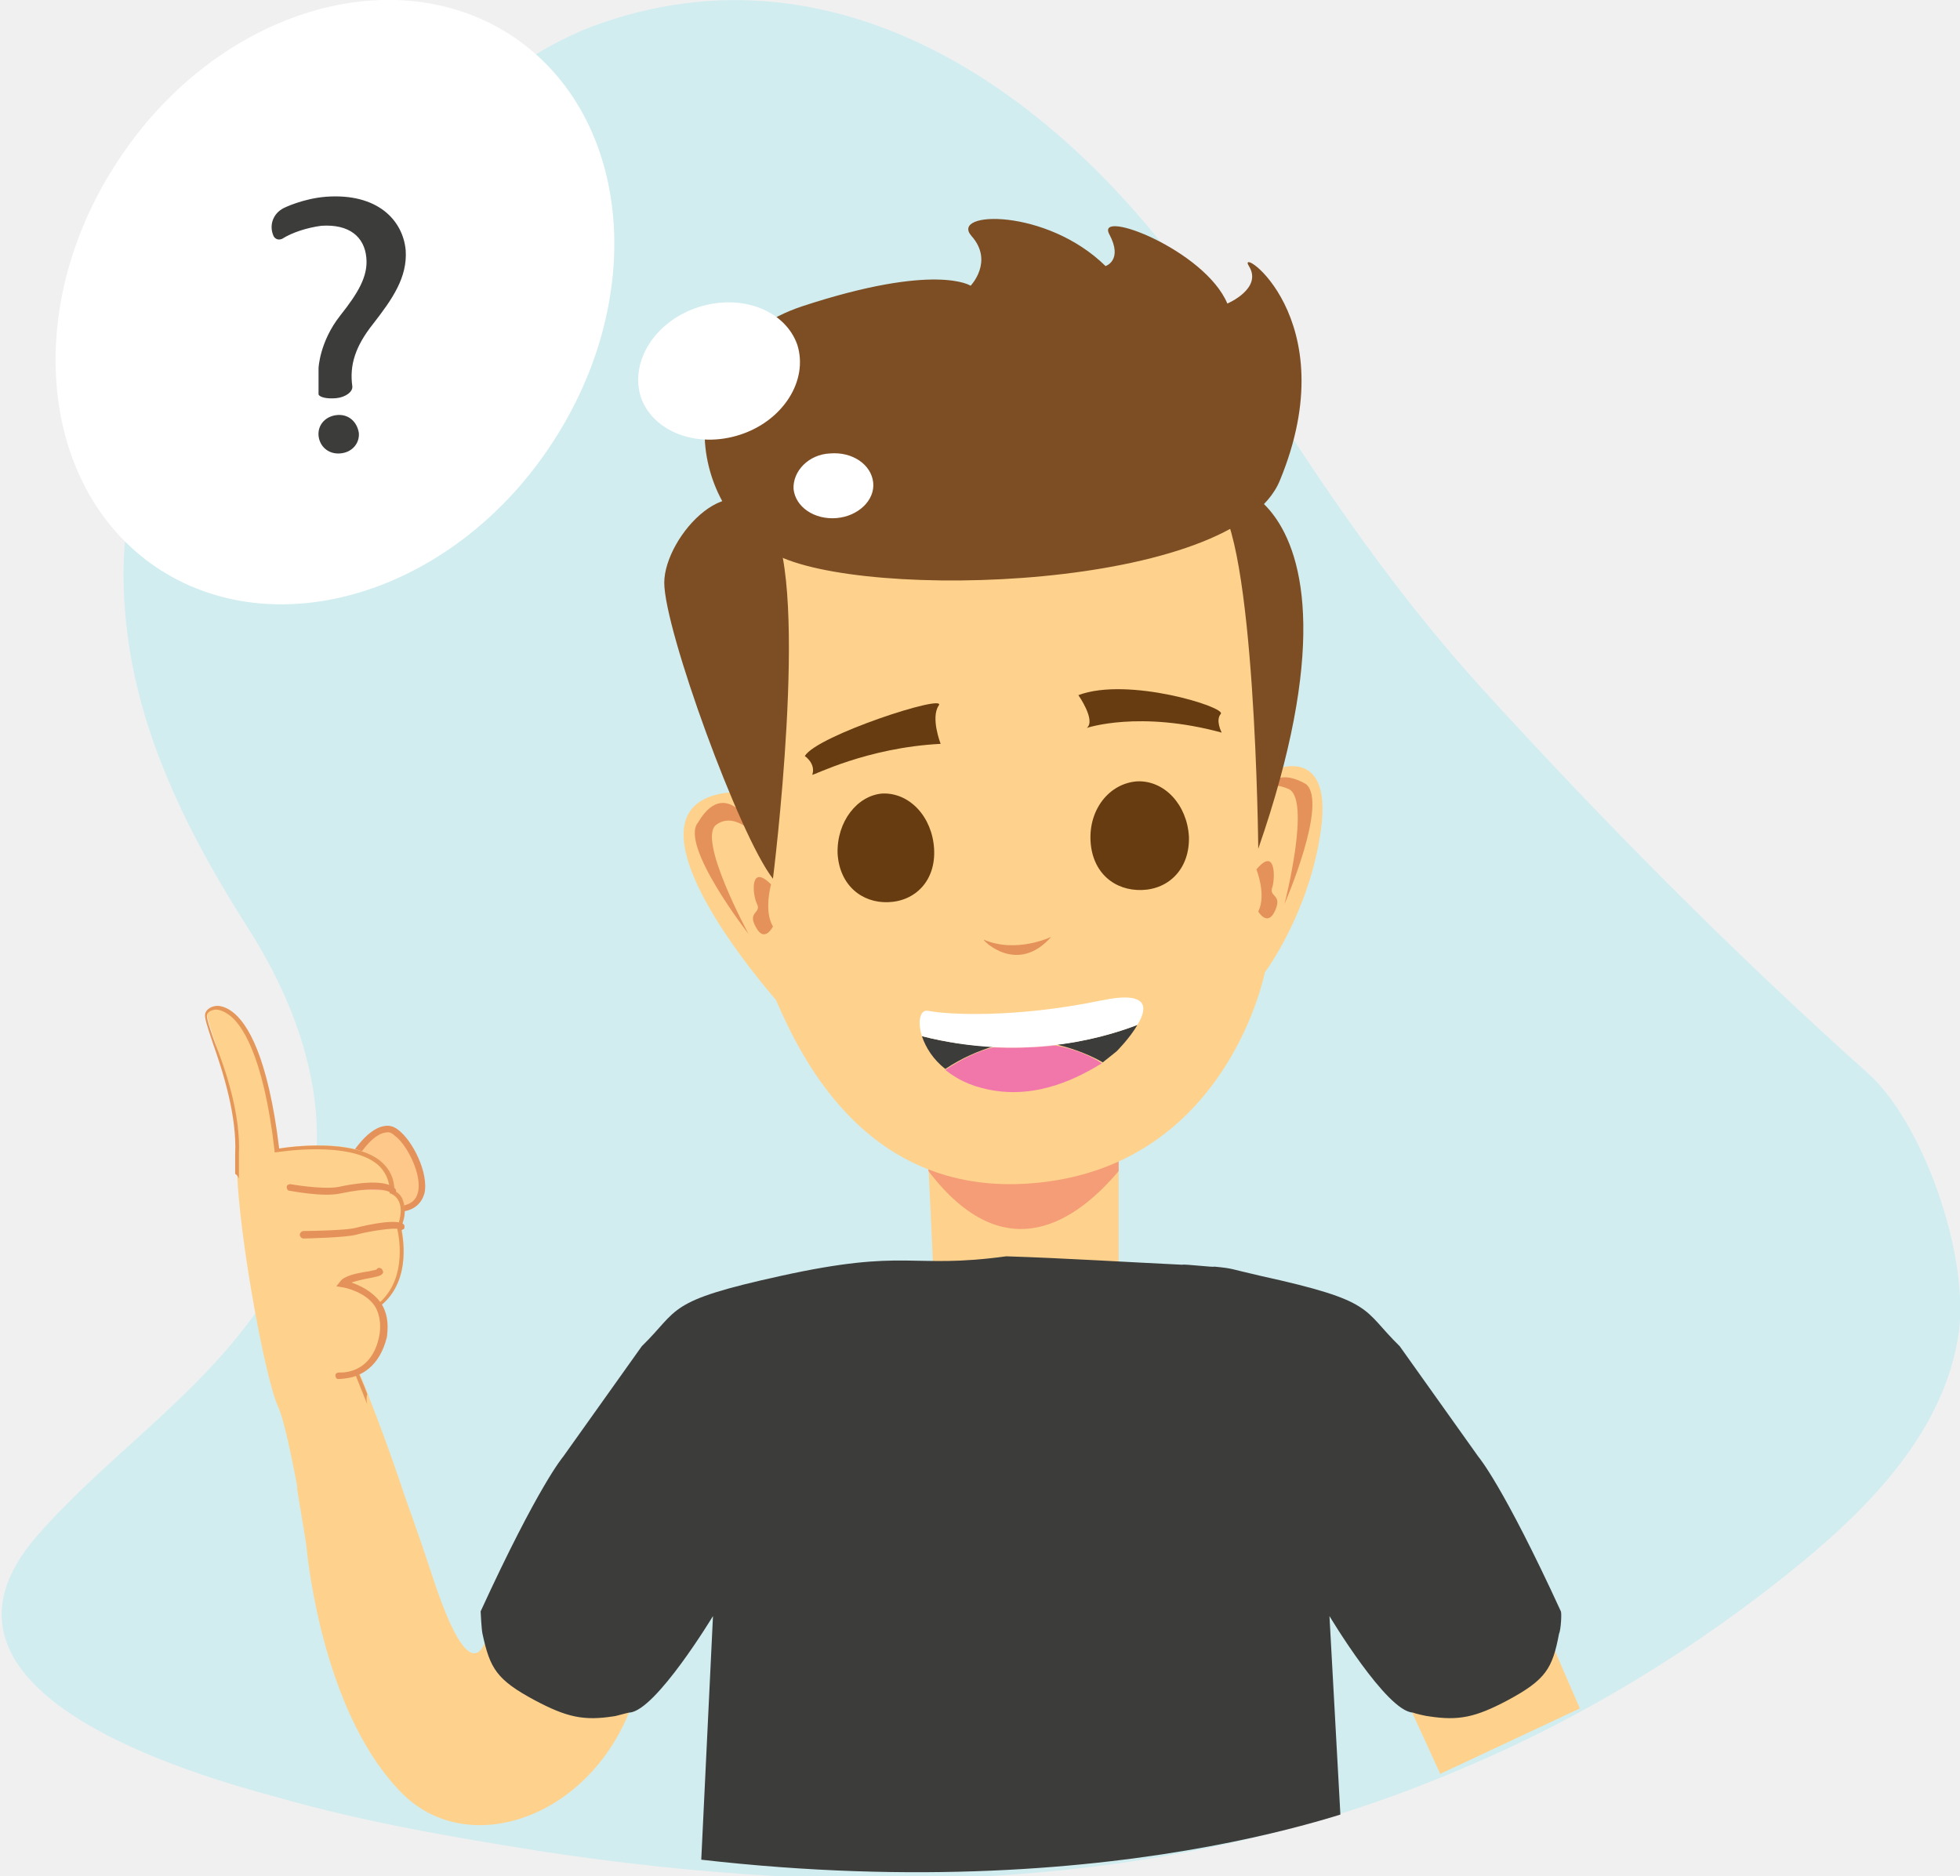
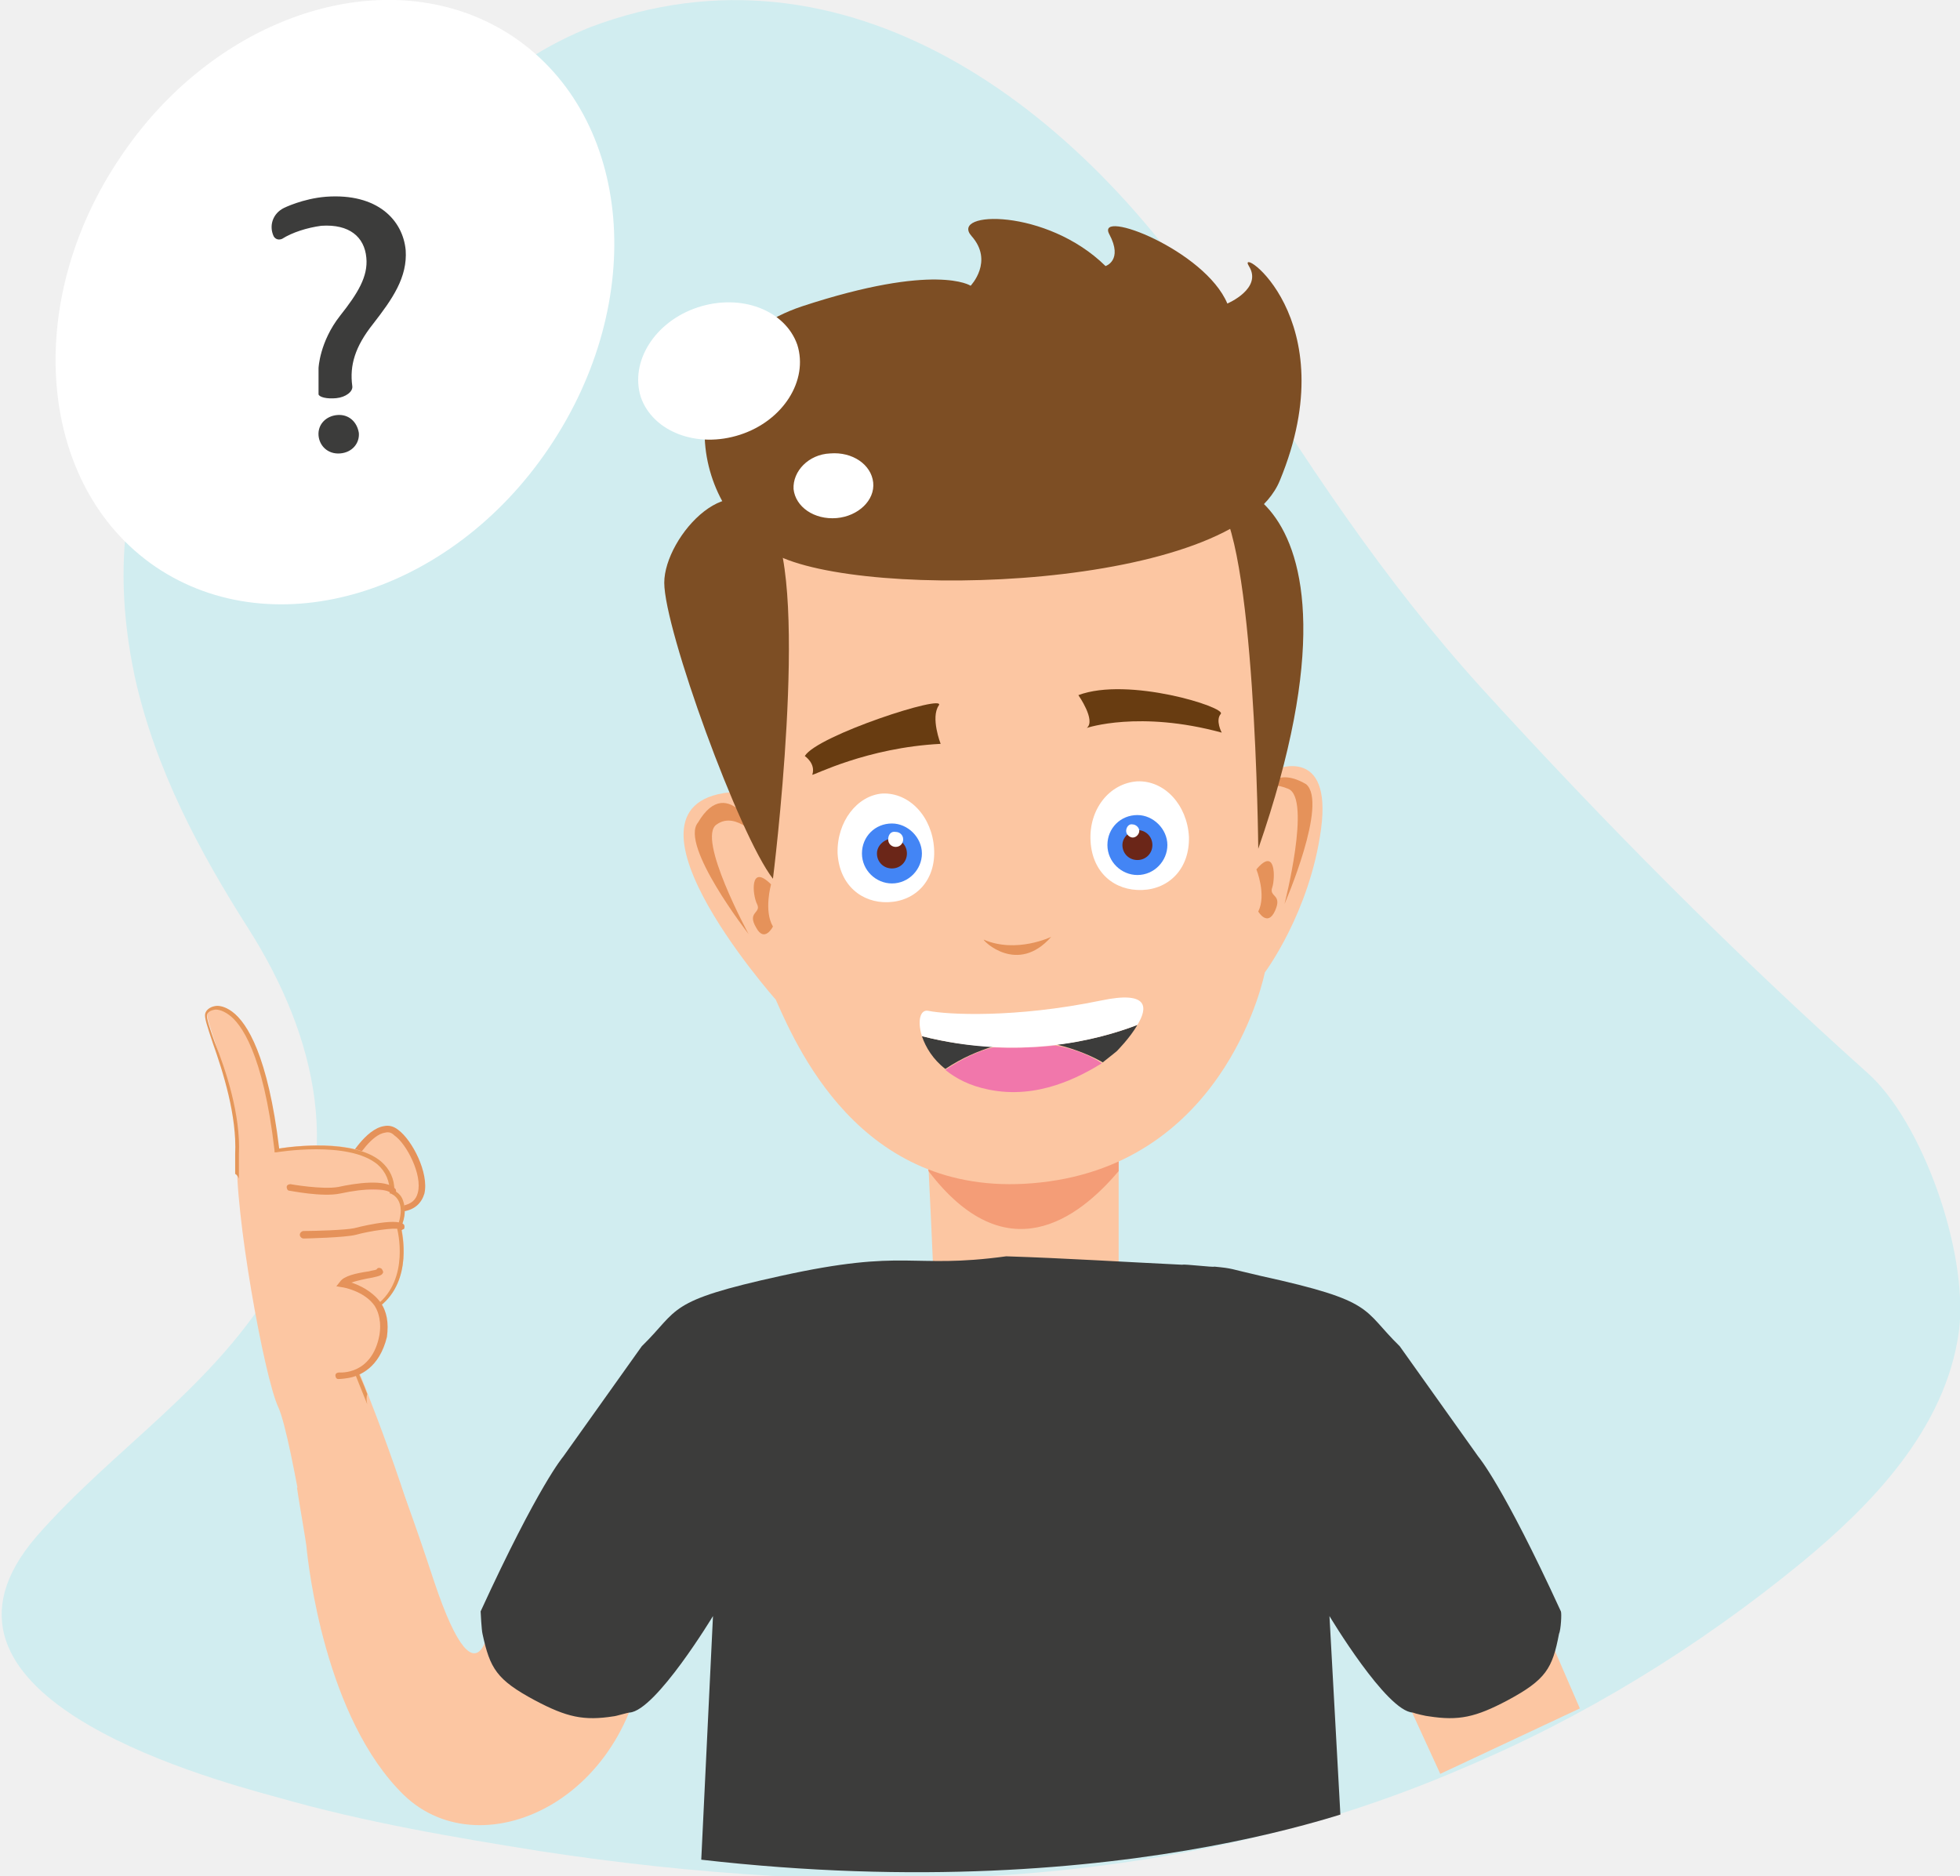
<svg xmlns="http://www.w3.org/2000/svg" xmlns:xlink="http://www.w3.org/1999/xlink" version="1.1" id="simtoms" x="0px" y="0px" viewBox="0 0 209.2 200.2" style="enable-background:new 0 0 209.2 200.2;" xml:space="preserve">
  <style type="text/css">
	.st0{fill:#D1EDF0;}
- 	.st1{fill:#FED28C;}
+ 	.st1{fill:#FCC6A2;}
	.st2{fill:#F49D77;}
	.st3{fill:#E5925A;}
	.st4{fill:#7D4E24;}
- 	.st5{fill:#683C11;}
+ 	.st5{fill:#FFFFFF;}
	.st6{fill:#3C3C3B;}
	.st7{fill:#F5A5C7;}
	.st8{fill:#F177AB;}
- 	.st9{fill:#FFFFFF;}
- 	.st10{fill:#FEC88B;}
- 	.st11{fill:#E5975A;}
- 	.st12{fill:#FEB096;}
- 	.st13{clip-path:url(#SVGID_2_);}
+ 	.st9{fill:#683C11;}
+ 	.st10{fill:#E5975A;}
+ 	.st11{fill:#FEB096;}
+ 	.st12{clip-path:url(#SVGID_2_);}
+ 	.st13{fill:#4385F5;}
+ 	.st14{fill:#6B2618;}
</style>
  <g>
    <path id="background" class="st0" d="M40.9,18.3C24.6,31,8.6,45.1,14.4,72.3c2.2,9.9,7,18.8,12.1,26.8c7.3,11.5,10.5,24.8,3.2,37.3   C23,148,12.2,154.5,3.9,164c-14.4,16.7,17,25.5,25.9,27.9c9.1,2.6,18.5,4.2,27.9,5.7c32.8,5,67,4.7,98.3-8.8   c12.9-5.4,25.2-12.9,36.4-22.1c7-5.8,15.3-14,16.7-24.7c1-8.5-4-22.4-9.8-27.5c-14.4-12.9-28.1-26.7-41.3-41.2   c-10.4-11.5-18.6-24-27.1-37.6C115.3,10.9,90-7.3,63,2.9c-4,1.6-7.8,3.9-11.2,6.8C48.4,12.6,44.6,15.5,40.9,18.3z" />
  </g>
  <g>
    <path class="st1" d="M40.6,157.4c0.5-0.1,1.1-0.3,1.5-0.6c0.6,1.6,1.9,4.9,4.2,11.9c5.2,15.6,6.3,2.9,6.3,2.9s4.4-2.5,6.5-9.2   c0.2,0.3,0.4,0.5,0.6,0.8c0.7,0.9,1.4,1.9,2.2,2.8c2.3,2.8,4.4,5,7.7,6.8c0.3,0.2-0.9,0.3-0.5,0.4l-0.1,0.5   c-0.5,18.1-17.4,26.1-25.9,17.9c-8.4-8.2-10.2-24.5-10.4-26.6c0-0.2-1-6-1-6.2C35.6,157.7,36.6,158.3,40.6,157.4z" />
-     <path class="st1" d="M119.4,122l0,16.3c0,0-6.5,15.4-19.6,2.7c0.1-0.4-0.9-20.6-0.9-20.6L119.4,122z" />
-     <path class="st2" d="M112.9,121.5l6.5,0.5l0,3c-4.3,5.1-12,10.9-20.3,0c-0.1-1.2-0.1-2.3-0.2-3.1   C101.9,122,107.7,121.8,112.9,121.5z" />
-     <path class="st1" d="M136.2,82.1c0,0,6-2.5,4.8,6.4c-1.2,8.9-6,15.3-6,15.3s-3.8,19.6-23,22.3c-19.3,2.7-26.6-13.5-29.2-19.4   c0,0-19.5-22-3.6-22.2l4.5-29.1l15.2-3.7l27.1,1.8l8,2.8L136.2,82.1z" />
+     <path class="st1" d="M119.4,122v16.3c0,0-6.5,15.4-19.6,2.7c0.1-0.4-0.9-20.6-0.9-20.6L119.4,122z" />
+     <path class="st2" d="M112.9,121.5l6.5,0.5v3c-4.3,5.1-12,10.9-20.3,0c-0.1-1.2-0.1-2.3-0.2-3.1C101.9,122,107.7,121.8,112.9,121.5z   " />
+     <path class="st1" d="M136.2,82.1c0,0,6-2.5,4.8,6.4s-6,15.3-6,15.3s-3.8,19.6-23,22.3c-19.3,2.7-26.6-13.5-29.2-19.4   c0,0-19.5-22-3.6-22.2l4.5-29.1l15.2-3.7l27.1,1.8l8,2.8L136.2,82.1z" />
    <path class="st3" d="M81.1,89.6c0,0-3.3-7.4-6.6-1.8c-2,2.4,5.4,11.9,5.4,11.9S74.3,89.4,76.5,88C78.6,86.5,81.1,89.6,81.1,89.6z" />
    <path class="st3" d="M134.8,84.7c0,0,1-3.1,4.6-1c2.4,2-2.3,12.8-2.3,12.8s2.9-11.3,0.4-12.3C135.1,83.2,134.8,84.7,134.8,84.7z" />
-     <path class="st4" d="M82.5,93.8c0,0,3.9-30.9-0.1-37.9c-4-7-11.5,1.4-11.5,6.3C70.9,67.2,78.9,89.2,82.5,93.8z" />
+     <path class="st4" d="M82.5,93.8c0,0,3.9-30.9-0.1-37.9s-11.5,1.4-11.5,6.3C70.9,67.2,78.9,89.2,82.5,93.8z" />
    <path class="st4" d="M134.3,90.6c0,0-0.3-33.8-4.6-37.3C125.5,49.6,148.8,48.8,134.3,90.6z" />
-     <path class="st4" d="M136.6,51.3c-4.8,11.7-44.6,12.9-54,7.8c-9.4-5.1-11.3-21.6,3-26.4c14.3-4.7,18-2.2,18-2.2s2.5-2.6,0.1-5.3   c-2.4-2.7,8-3,14.3,3.2c0,0,1.9-0.6,0.4-3.4c-1.5-2.8,10.2,1.7,12.6,7.4c0,0,3.8-1.6,2.3-4C131.8,26,143.8,33.9,136.6,51.3z" />
+     <path class="st4" d="M136.6,51.3c-4.8,11.7-44.6,12.9-54,7.8s-11.3-21.6,3-26.4c14.3-4.7,18-2.2,18-2.2s2.5-2.6,0.1-5.3   s8-3,14.3,3.2c0,0,1.9-0.6,0.4-3.4s10.2,1.7,12.6,7.4c0,0,3.8-1.6,2.3-4C131.8,26,143.8,33.9,136.6,51.3z" />
    <path class="st5" d="M116.4,89.8c0.2,3.4,2.6,5.3,5.5,5.2c2.9-0.1,5.1-2.3,5-5.7c-0.2-3.4-2.6-6-5.5-5.9   C118.4,83.6,116.2,86.4,116.4,89.8z" />
    <path class="st5" d="M89.4,91.1c0.2,3.4,2.6,5.3,5.4,5.2c2.9-0.1,5.1-2.3,4.9-5.7c-0.2-3.4-2.6-6-5.5-5.9   C91.5,84.9,89.3,87.7,89.4,91.1z" />
    <g>
      <path class="st6" d="M98.4,110.6c2.7,0.7,5.2,1,7.6,1.1c-1.6,0.5-3.3,1.2-5.1,2.4C99.6,113.1,98.8,111.8,98.4,110.6z" />
      <path class="st6" d="M121.4,109.4c-0.8,1.4-2.2,2.8-2.2,2.8s-0.6,0.5-1.5,1.2c-1-0.6-2.8-1.4-4.9-1.9    C116.3,111.1,119.3,110.2,121.4,109.4z" />
      <path class="st7" d="M106,111.8c2.5-0.7,4.8-0.6,6.7-0.2C110.6,111.8,108.4,111.9,106,111.8z" />
      <path class="st8" d="M105.5,116.3c-2-0.4-3.5-1.2-4.6-2.1c1.8-1.2,3.5-2,5.1-2.4c2.4,0.1,4.7,0,6.7-0.2c2.2,0.4,3.9,1.2,4.9,1.9    C115.3,114.9,110.8,117.4,105.5,116.3z" />
    </g>
-     <path class="st9" d="M98.4,110.6c-0.5-1.6-0.2-2.9,0.7-2.7c2,0.4,9.2,0.8,18.4-1.1c5.2-1.1,5,0.8,3.9,2.6   C117,111.1,108.6,113.2,98.4,110.6z" />
-     <path class="st5" d="M130.4,78.2c0,0-0.7-1.3-0.1-2c0.6-0.7-9.9-4-15.2-2c0,0,1.9,2.7,0.9,3.5C116,77.7,121.6,75.8,130.4,78.2z" />
-     <path class="st5" d="M100.4,79.4c0,0-1.1-2.8-0.2-4.1c0.9-1.3-13,3.2-14.3,5.4c0,0,1.2,0.8,0.8,2C86.8,82.8,92.5,79.8,100.4,79.4z" />
+     <path class="st5" d="M98.4,110.6c-0.5-1.6-0.2-2.9,0.7-2.7c2,0.4,9.2,0.8,18.4-1.1c5.2-1.1,5,0.8,3.9,2.6   C117,111.1,108.6,113.2,98.4,110.6z" />
+     <path class="st9" d="M130.4,78.2c0,0-0.7-1.3-0.1-2c0.6-0.7-9.9-4-15.2-2c0,0,1.9,2.7,0.9,3.5C116,77.7,121.6,75.8,130.4,78.2z" />
+     <path class="st9" d="M100.4,79.4c0,0-1.1-2.8-0.2-4.1c0.9-1.3-13,3.2-14.3,5.4c0,0,1.2,0.8,0.8,2C86.8,82.8,92.5,79.8,100.4,79.4z" />
    <path class="st3" d="M82.3,94.4c0,0-0.8,2.8,0.2,4.5c0,0-0.9,1.8-1.8,0.1c-1-1.7,0.6-1.5,0.1-2.5C80.3,95.5,80,92.1,82.3,94.4z" />
    <path class="st3" d="M134.1,92.8c0,0,1.1,2.7,0.2,4.5c0,0,1,1.7,1.8-0.1c0.8-1.8-0.7-1.4-0.3-2.5C136.1,93.8,136.2,90.3,134.1,92.8   z" />
    <path class="st3" d="M112.2,100c0,0-3.7,1.8-7.2,0.3C104.9,100.4,108.6,104.1,112.2,100z" />
    <g>
-       <path class="st10" d="M37.4,124.1c0,0,2.7-4.8,4.8-3.3c2.1,1.6,5.3,8.9-0.8,8.1C35.3,128.2,37.4,124.1,37.4,124.1z" />
+       <path class="st1" d="M37.4,124.1c0,0,2.7-4.8,4.8-3.3c2.1,1.6,5.3,8.9-0.8,8.1C35.3,128.2,37.4,124.1,37.4,124.1z" />
      <path class="st3" d="M43.1,129.3c-0.5,0.1-1.1,0.1-1.7,0c-2.2-0.3-3.7-1-4.3-2.2c-0.8-1.5,0-3.1,0-3.2c0.1-0.2,1.9-3.4,3.9-3.7    c0.5-0.1,1,0,1.5,0.4c1.5,1.1,3.3,4.6,2.8,6.8C45,128.4,44.3,129.1,43.1,129.3z M41.1,120.9c-1.4,0.2-2.9,2.5-3.4,3.4    c0,0-0.7,1.3,0,2.5c0.5,1,1.8,1.6,3.8,1.9c0.6,0.1,1.1,0.1,1.5,0c0.9-0.2,1.4-0.6,1.6-1.4c0.5-1.9-1.2-5.2-2.5-6.1    C41.8,120.9,41.5,120.8,41.1,120.9z" />
-       <path class="st1" d="M34.3,174c0,0-3.1-20.6-4.6-23.8c-1.5-3.2-4.7-20.9-4.4-27.1c0.3-6.2-3.4-13.9-3.2-15c0.2-1.1,5.5-3,7.6,14.5    c0,0,12.4-2.2,12.3,4.5c0,0,2,0.8,0.8,3.8c0,0,1.5,5.5-2.2,8.3c0,0,2.1,4.4-2.3,7.2c0,0,5.9,14.3,7.7,23.5L34.3,174z" />
-       <path class="st11" d="M25.5,123.2c0,0.7,0,1.6,0,2.6c-0.1-0.2-0.2-0.4-0.4-0.5c0-0.8,0-1.5,0-2.1c0.2-4.1-1.3-8.8-2.4-11.9    c-0.6-1.8-0.9-2.7-0.8-3.1c0.1-0.4,0.5-0.7,1-0.8c0.4-0.1,1.1,0,1.9,0.6c1.6,1.2,3.8,4.7,5,14.6c1.2-0.2,8-1.1,10.9,1.4    c0.9,0.8,1.4,1.8,1.4,3.1c0.2,0.1,0.7,0.4,0.9,1c0.3,0.8,0.3,1.8-0.2,2.9c0.1,0.6,1.3,5.6-2.2,8.4c0.3,0.8,1.6,4.7-2.3,7.2    c0.1,0.3,0.5,1.1,0.9,2.2c-0.1,0.3-0.1,0.7,0,1.1c-0.8-2-1.3-3.2-1.3-3.3l-0.1-0.1l0.1-0.1c4.2-2.6,2.3-6.9,2.3-6.9l-0.1-0.1    l0.1-0.1c3.6-2.8,2.2-8.1,2.2-8.1l0-0.1l0-0.1c0.4-1.1,0.5-2,0.2-2.7c-0.3-0.7-0.9-0.9-0.9-0.9l-0.1,0l0-0.1c0-1.2-0.4-2.2-1.3-3    c-3.1-2.6-10.8-1.3-10.8-1.3l-0.2,0l0-0.2c-1.2-10.4-3.6-13.6-4.9-14.5c-0.7-0.5-1.3-0.6-1.6-0.5c-0.5,0.1-0.7,0.4-0.7,0.5    c-0.1,0.3,0.3,1.5,0.8,2.9C24.1,114.2,25.7,119,25.5,123.2z" />
-       <path class="st12" d="M30.9,126.7c0,0,3.4,0.7,5.3,0.3c1.8-0.4,4.9-0.8,5.8,0.1" />
+       <path class="st1" d="M34.3,174c0,0-3.1-20.6-4.6-23.8s-4.7-20.9-4.4-27.1c0.3-6.2-3.4-13.9-3.2-15c0.2-1.1,5.5-3,7.6,14.5    c0,0,12.4-2.2,12.3,4.5c0,0,2,0.8,0.8,3.8c0,0,1.5,5.5-2.2,8.3c0,0,2.1,4.4-2.3,7.2c0,0,5.9,14.3,7.7,23.5L34.3,174z" />
+       <path class="st10" d="M25.5,123.2c0,0.7,0,1.6,0,2.6c-0.1-0.2-0.2-0.4-0.4-0.5c0-0.8,0-1.5,0-2.1c0.2-4.1-1.3-8.8-2.4-11.9    c-0.6-1.8-0.9-2.7-0.8-3.1s0.5-0.7,1-0.8c0.4-0.1,1.1,0,1.9,0.6c1.6,1.2,3.8,4.7,5,14.6c1.2-0.2,8-1.1,10.9,1.4    c0.9,0.8,1.4,1.8,1.4,3.1c0.2,0.1,0.7,0.4,0.9,1c0.3,0.8,0.3,1.8-0.2,2.9c0.1,0.6,1.3,5.6-2.2,8.4c0.3,0.8,1.6,4.7-2.3,7.2    c0.1,0.3,0.5,1.1,0.9,2.2c-0.1,0.3-0.1,0.7,0,1.1c-0.8-2-1.3-3.2-1.3-3.3l-0.1-0.1l0.1-0.1c4.2-2.6,2.3-6.9,2.3-6.9l-0.1-0.1    l0.1-0.1c3.6-2.8,2.2-8.1,2.2-8.1v-0.1V131c0.4-1.1,0.5-2,0.2-2.7s-0.9-0.9-0.9-0.9h-0.1v-0.1c0-1.2-0.4-2.2-1.3-3    c-3.1-2.6-10.8-1.3-10.8-1.3h-0.2v-0.2c-1.2-10.4-3.6-13.6-4.9-14.5c-0.7-0.5-1.3-0.6-1.6-0.5c-0.5,0.1-0.7,0.4-0.7,0.5    c-0.1,0.3,0.3,1.5,0.8,2.9C24.1,114.2,25.7,119,25.5,123.2z" />
+       <path class="st11" d="M30.9,126.7c0,0,3.4,0.7,5.3,0.3c1.8-0.4,4.9-0.8,5.8,0.1" />
      <path class="st3" d="M42.1,127.5c-0.1,0-0.2,0-0.3-0.1c-0.6-0.6-2.7-0.6-5.5,0c-1.9,0.4-5.3-0.3-5.4-0.3c-0.2,0-0.3-0.2-0.3-0.4    c0-0.2,0.2-0.3,0.4-0.3c0,0,3.4,0.6,5.1,0.3c1.8-0.4,5.1-0.9,6.1,0.2c0.1,0.1,0.1,0.4,0,0.5C42.2,127.4,42.2,127.4,42.1,127.5z" />
-       <path class="st12" d="M32.3,131.8c0,0,4.4,0,5.5-0.4c1.1-0.3,4.5-1,5-0.5" />
-       <path class="st3" d="M42.9,131.3c-0.1,0-0.2,0-0.3-0.1c-0.4-0.2-3.2,0.2-4.6,0.6c-1.1,0.3-5.4,0.4-5.6,0.4c-0.2,0-0.4-0.2-0.4-0.4    c0-0.2,0.2-0.4,0.4-0.4c1.2,0,4.5-0.1,5.4-0.3c0,0,4.5-1.2,5.3-0.4c0.1,0.1,0.1,0.4,0,0.5C43,131.2,42.9,131.3,42.9,131.3z" />
-       <path class="st3" d="M37.1,147.1c-0.6,0.1-1,0.1-1,0.1c-0.2,0-0.3-0.2-0.3-0.4c0-0.2,0.2-0.3,0.4-0.3c0.1,0,3.5,0.3,4.3-4    c0.2-1.2,0-2.3-0.5-3.1c-1.1-1.6-3.4-2-3.5-2l-0.6-0.1l0.4-0.5c0.4-0.6,1.7-0.9,3.1-1.1c0.3-0.1,0.6-0.1,0.8-0.2c0,0,0,0,0,0    c0.1-0.2,0.3-0.2,0.5-0.1c0.1,0.1,0.2,0.3,0.2,0.4c-0.1,0.3-0.3,0.4-1.3,0.6c-0.6,0.1-1.5,0.3-2.1,0.5c0.9,0.3,2.2,0.9,3.1,2.1    c0.7,1,0.9,2.2,0.7,3.7C40.5,146,38.4,146.9,37.1,147.1z" />
+       <path class="st11" d="M32.3,131.8c0,0,4.4,0,5.5-0.4c1.1-0.3,4.5-1,5-0.5" />
+       <path class="st3" d="M42.9,131.3c-0.1,0-0.2,0-0.3-0.1c-0.4-0.2-3.2,0.2-4.6,0.6c-1.1,0.3-5.4,0.4-5.6,0.4c-0.2,0-0.4-0.2-0.4-0.4    s0.2-0.4,0.4-0.4c1.2,0,4.5-0.1,5.4-0.3c0,0,4.5-1.2,5.3-0.4c0.1,0.1,0.1,0.4,0,0.5C43,131.2,42.9,131.3,42.9,131.3z" />
+       <path class="st3" d="M37.1,147.1c-0.6,0.1-1,0.1-1,0.1c-0.2,0-0.3-0.2-0.3-0.4s0.2-0.3,0.4-0.3c0.1,0,3.5,0.3,4.3-4    c0.2-1.2,0-2.3-0.5-3.1c-1.1-1.6-3.4-2-3.5-2l-0.6-0.1l0.4-0.5c0.4-0.6,1.7-0.9,3.1-1.1c0.3-0.1,0.6-0.1,0.8-0.2l0,0    c0.1-0.2,0.3-0.2,0.5-0.1c0.1,0.1,0.2,0.3,0.2,0.4c-0.1,0.3-0.3,0.4-1.3,0.6c-0.6,0.1-1.5,0.3-2.1,0.5c0.9,0.3,2.2,0.9,3.1,2.1    c0.7,1,0.9,2.2,0.7,3.7C40.5,146,38.4,146.9,37.1,147.1z" />
    </g>
    <g>
-       <path class="st9" d="M84.7,52.2c0.2,1.9,2.2,3.3,4.6,3.1c2.3-0.2,4.1-1.9,3.9-3.8c-0.2-1.9-2.2-3.3-4.6-3.1    C86.3,48.5,84.6,50.3,84.7,52.2z" />
-       <path class="st9" d="M68.4,42.4c1.3,3.7,6,5.5,10.6,4c4.6-1.5,7.3-5.8,6.1-9.6c-1.3-3.7-6-5.5-10.6-4    C69.9,34.3,67.2,38.6,68.4,42.4z" />
-       <path class="st9" d="M54.9,4c-12.7-8.6-31.5-2.9-42,12.7C2.3,32.3,4,51.9,16.6,60.5c12.7,8.6,31.5,2.9,42-12.7    C69.2,32.1,67.5,12.6,54.9,4z" />
+       <path class="st5" d="M84.7,52.2c0.2,1.9,2.2,3.3,4.6,3.1c2.3-0.2,4.1-1.9,3.9-3.8c-0.2-1.9-2.2-3.3-4.6-3.1    C86.3,48.5,84.6,50.3,84.7,52.2z" />
+       <path class="st5" d="M68.4,42.4c1.3,3.7,6,5.5,10.6,4s7.3-5.8,6.1-9.6c-1.3-3.7-6-5.5-10.6-4C69.9,34.3,67.2,38.6,68.4,42.4z" />
+       <path class="st5" d="M54.9,4c-12.7-8.6-31.5-2.9-42,12.7C2.3,32.3,4,51.9,16.6,60.5c12.7,8.6,31.5,2.9,42-12.7    C69.2,32.1,67.5,12.6,54.9,4z" />
      <g>
-         <path class="st6" d="M36,44.3c-1.2,0.1-2.1,1-2,2.2c0.1,1.1,1,2,2.3,1.9c1.3-0.1,2.1-1.1,2-2.2C38.1,45,37.2,44.2,36,44.3z" />
-         <path class="st6" d="M34.8,21c-2.5,0.2-4.5,1.2-4.5,1.2c-1.2,0.6-1.6,1.9-1.1,3c0.1,0.2,0.4,0.5,0.9,0.3c0,0,0,0,0,0     c1.1-0.7,2.7-1.2,4.2-1.4c3-0.2,4.6,1.2,4.8,3.4c0.2,2-0.9,3.8-2.8,6.2c-2.2,2.8-2.3,5.6-2.3,5.6c0,1.2,0,2.5,0,2.8     c0.1,0.3,0.9,0.5,1.9,0.4c1-0.1,1.8-0.7,1.7-1.3c-0.3-2.2,0.3-4.2,2.2-6.6c2.1-2.7,3.7-5,3.5-7.9C43,23.5,40.3,20.6,34.8,21z" />
+         <path class="st6" d="M36,44.3c-1.2,0.1-2.1,1-2,2.2c0.1,1.1,1,2,2.3,1.9s2.1-1.1,2-2.2C38.1,45,37.2,44.2,36,44.3z" />
+         <path class="st6" d="M34.8,21c-2.5,0.2-4.5,1.2-4.5,1.2c-1.2,0.6-1.6,1.9-1.1,3c0.1,0.2,0.4,0.5,0.9,0.3l0,0     c1.1-0.7,2.7-1.2,4.2-1.4c3-0.2,4.6,1.2,4.8,3.4c0.2,2-0.9,3.8-2.8,6.2c-2.2,2.8-2.3,5.6-2.3,5.6c0,1.2,0,2.5,0,2.8     c0.1,0.3,0.9,0.5,1.9,0.4s1.8-0.7,1.7-1.3c-0.3-2.2,0.3-4.2,2.2-6.6c2.1-2.7,3.7-5,3.5-7.9C43,23.5,40.3,20.6,34.8,21z" />
      </g>
    </g>
    <g>
-       <defs>
-         <path id="SVGID_1_" d="M172.8,180.4l-24.1,11.3c0,0-27.7,12.1-73.9,6.8s-16.3-70.3-16.3-70.3l72.5-3.5l41.3,19L172.8,180.4z" />
-       </defs>
-       <clipPath id="SVGID_2_">
-         <use xlink:href="#SVGID_1_" style="overflow:visible;" />
-       </clipPath>
-       <g class="st13">
-         <polygon class="st1" points="159.4,201.7 146.5,173.6 163.1,169.6 177,201.7    " />
-         <path class="st6" d="M160.9,181.5c-3.4,1.8-5.2,2.2-8.4,1.7c-0.2,0-1.5-0.3-1.7-0.4c-2.8-0.1-8.9-10.3-8.9-10.3l1.6,29.1H74.7     l1.4-29.1c0,0-6.1,10.1-8.9,10.3c-0.2,0-1.5,0.4-1.7,0.4c-3.2,0.5-5,0.1-8.4-1.7c-4.1-2.2-4.8-3.4-5.6-7.1     c-0.1-0.4-0.2-2.3-0.2-2.4c6.2-13.5,8.8-16.5,8.8-16.5l8.4-11.8c4.1-4,2.5-4.8,14.8-7.5c13.6-3,13.8-0.7,24.1-2.1     c6.3,0.2,12.5,0.6,18.8,0.9c0.1-0.1,3.4,0.3,3.4,0.2c2.1,0.2,1.5,0.2,5,1c12.3,2.7,10.7,3.5,14.8,7.5l8.4,11.8     c0,0,2.6,3,8.8,16.5c0.1,0.2,0,2-0.2,2.4C165.7,178.1,165,179.3,160.9,181.5z" />
+       <g>
+         <defs>
+           <path id="SVGID_1_" d="M172.8,180.4l-24.1,11.3c0,0-27.7,12.1-73.9,6.8s-16.3-70.3-16.3-70.3l72.5-3.5l41.3,19L172.8,180.4z" />
+         </defs>
+         <clipPath id="SVGID_2_">
+           <use xlink:href="#SVGID_1_" style="overflow:visible;" />
+         </clipPath>
+         <g class="st12">
+           <polygon class="st1" points="159.4,201.7 146.5,173.6 163.1,169.6 177,201.7     " />
+           <path class="st6" d="M160.9,181.5c-3.4,1.8-5.2,2.2-8.4,1.7c-0.2,0-1.5-0.3-1.7-0.4c-2.8-0.1-8.9-10.3-8.9-10.3l1.6,29.1H74.7      l1.4-29.1c0,0-6.1,10.1-8.9,10.3c-0.2,0-1.5,0.4-1.7,0.4c-3.2,0.5-5,0.1-8.4-1.7c-4.1-2.2-4.8-3.4-5.6-7.1      c-0.1-0.4-0.2-2.3-0.2-2.4c6.2-13.5,8.8-16.5,8.8-16.5l8.4-11.8c4.1-4,2.5-4.8,14.8-7.5c13.6-3,13.8-0.7,24.1-2.1      c6.3,0.2,12.5,0.6,18.8,0.9c0.1-0.1,3.4,0.3,3.4,0.2c2.1,0.2,1.5,0.2,5,1c12.3,2.7,10.7,3.5,14.8,7.5l8.4,11.8      c0,0,2.6,3,8.8,16.5c0.1,0.2,0,2-0.2,2.4C165.7,178.1,165,179.3,160.9,181.5z" />
+         </g>
      </g>
    </g>
  </g>
+   <g>
+     <g>
+       <path class="st13" d="M118.2,90.2c0,1.8,1.5,3.2,3.2,3.2c1.8,0,3.2-1.5,3.2-3.2c0-1.7-1.5-3.2-3.2-3.2    C119.6,87,118.2,88.4,118.2,90.2z" />
+     </g>
+     <g>
+       <path class="st14" d="M119.8,90.2c0,0.9,0.7,1.6,1.6,1.6s1.6-0.7,1.6-1.6s-0.7-1.6-1.6-1.6C120.5,88.7,119.8,89.4,119.8,90.2z" />
+     </g>
+     <g>
+       <path class="st5" d="M120.2,88.7c0,0.4,0.4,0.7,0.7,0.7c0.4,0,0.7-0.4,0.7-0.7c0-0.4-0.4-0.7-0.7-0.7    C120.5,87.9,120.2,88.3,120.2,88.7z" />
+     </g>
+   </g>
+   <g>
+     <g>
+       <path class="st13" d="M92,91.1c0,1.8,1.5,3.2,3.2,3.2c1.8,0,3.2-1.5,3.2-3.2c0-1.7-1.5-3.2-3.2-3.2C93.4,87.9,92,89.3,92,91.1z" />
+     </g>
+     <g>
+       <path class="st14" d="M93.6,91.1c0,0.9,0.7,1.6,1.6,1.6s1.6-0.7,1.6-1.6c0-0.9-0.7-1.6-1.6-1.6C94.3,89.6,93.6,90.3,93.6,91.1z" />
+     </g>
+     <g>
+       <path class="st5" d="M94.8,89.6c0,0.5,0.4,0.8,0.8,0.8c0.5,0,0.8-0.4,0.8-0.8c0-0.5-0.4-0.8-0.8-0.8    C95.1,88.7,94.8,89.1,94.8,89.6z" />
+     </g>
+   </g>
</svg>
